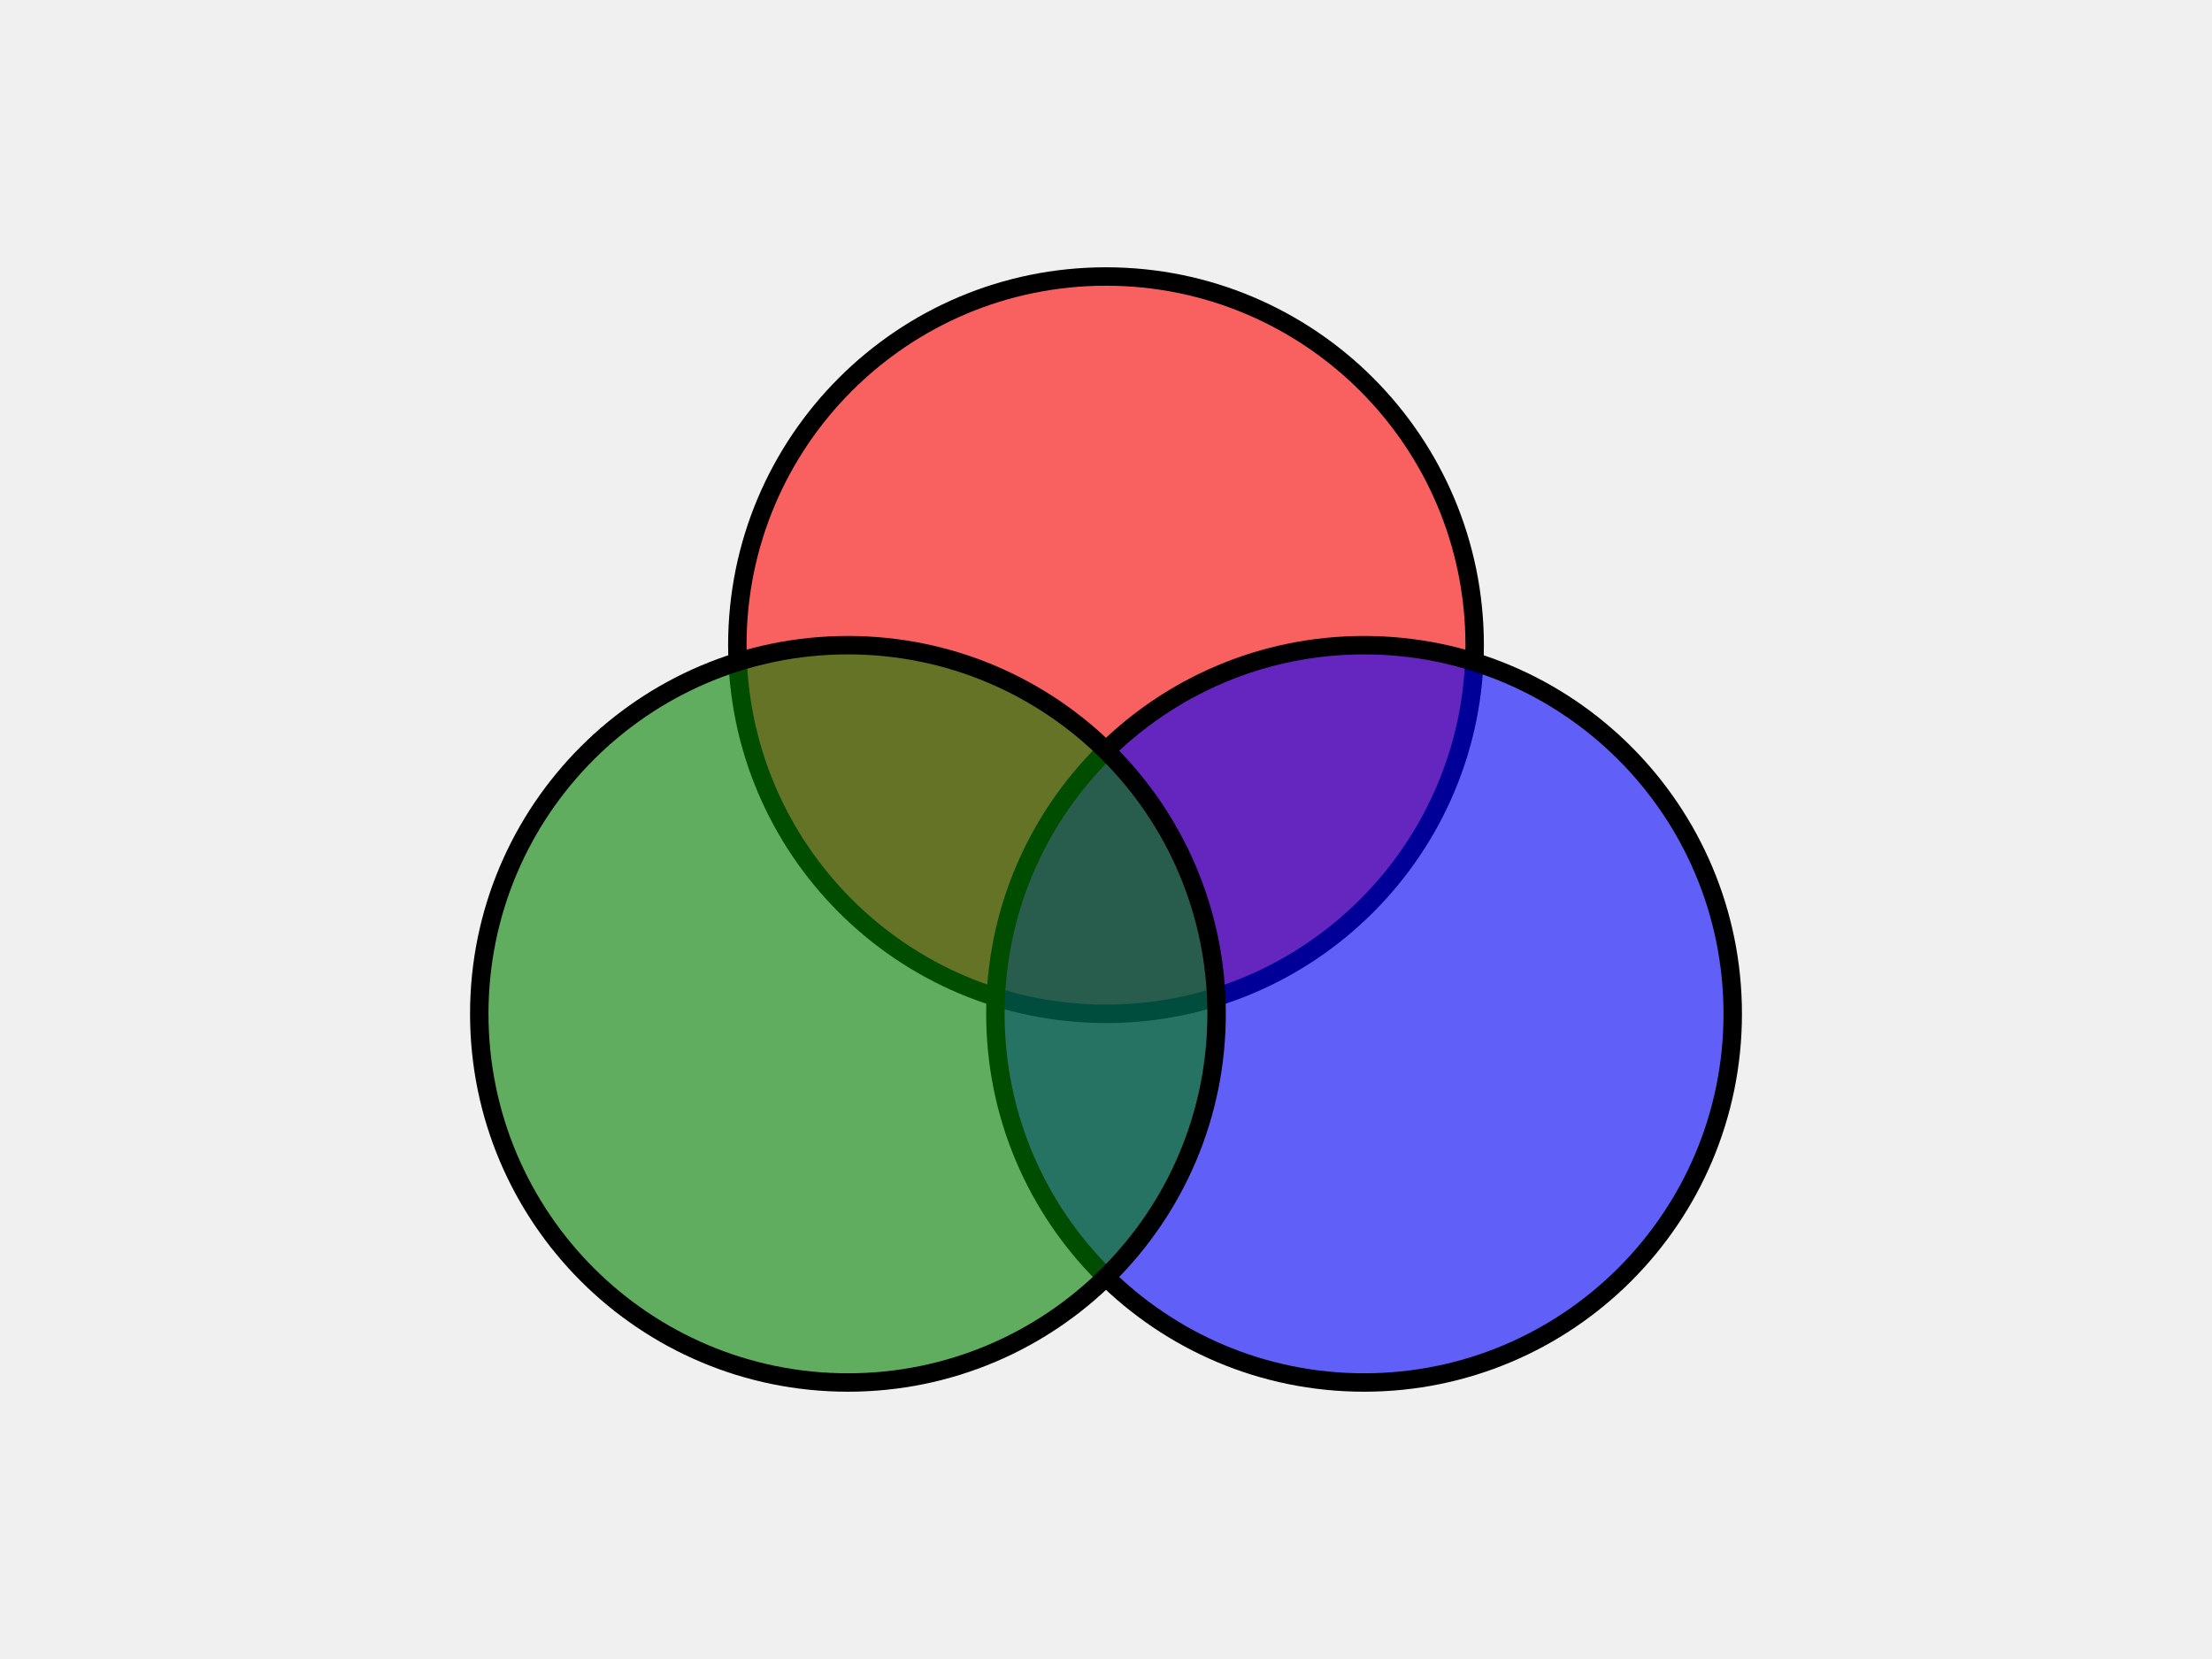
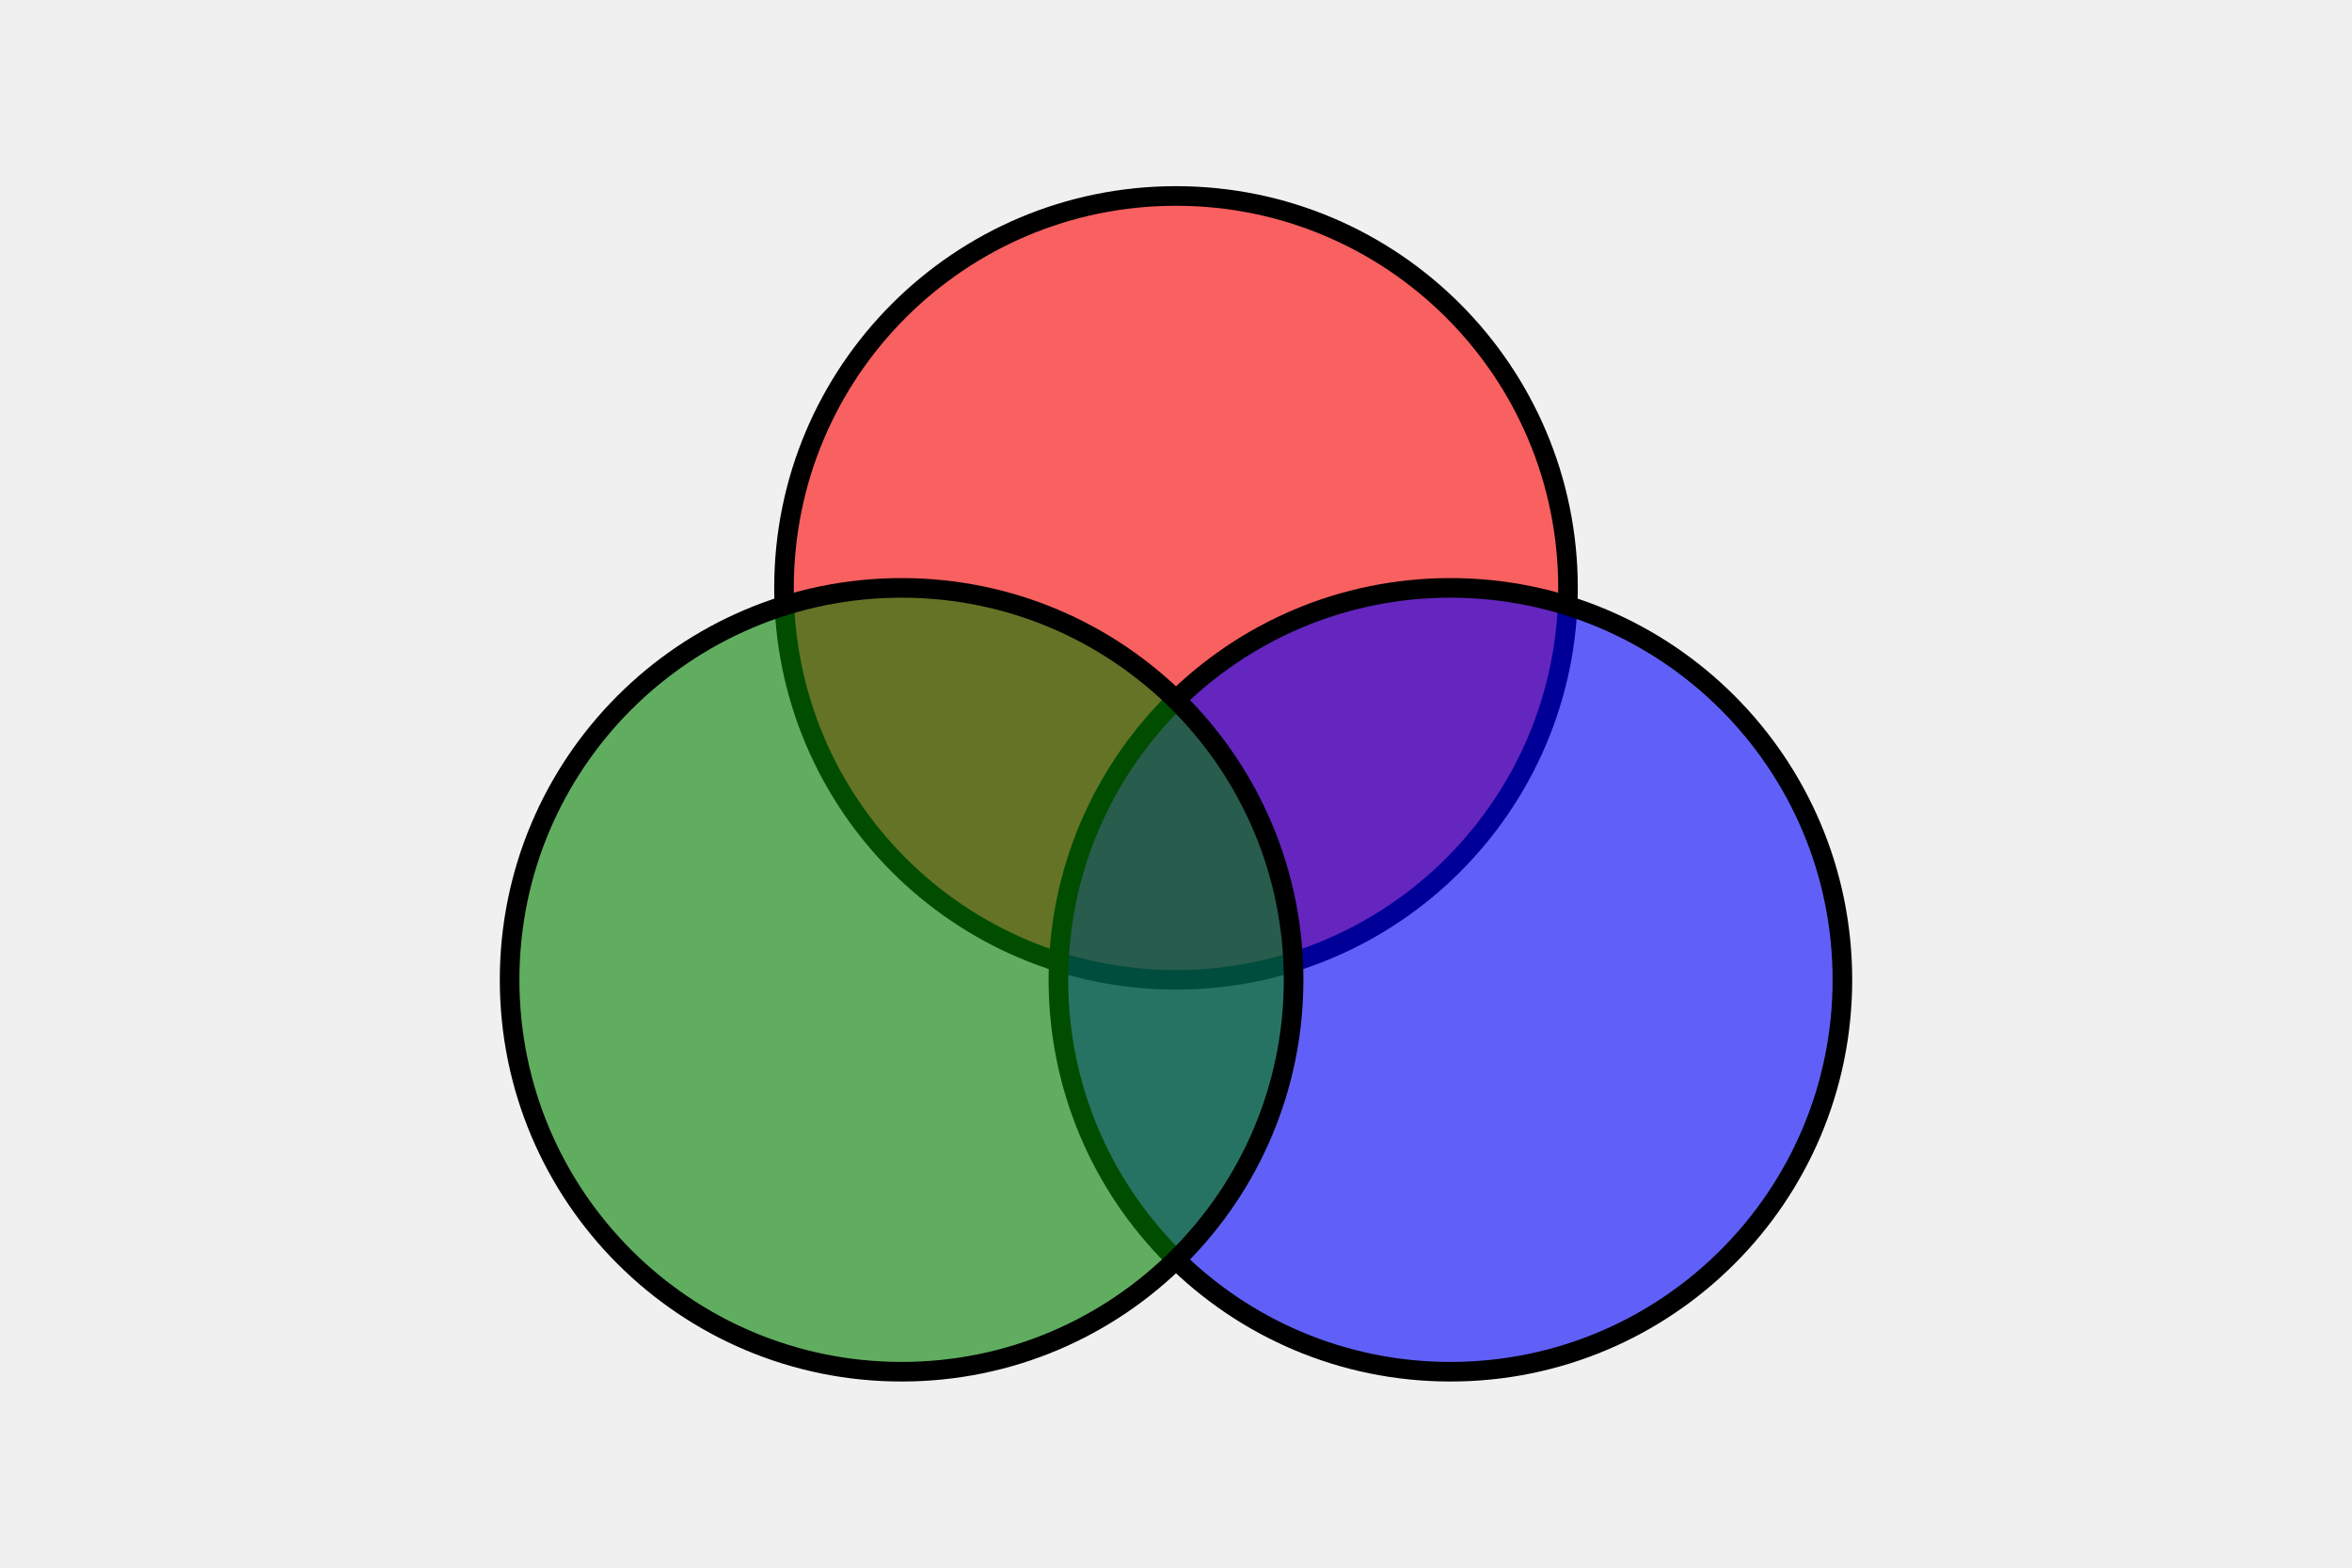
- <svg xmlns="http://www.w3.org/2000/svg" x="0" y="0" width="400" height="300" viewBox="0 0 600 400" xml:space="preserve">
+ <svg xmlns="http://www.w3.org/2000/svg" x="0" y="0" width="600" height="400" viewBox="0 0 600 400" xml:space="preserve">
  <g fill-opacity="0.6" stroke="black" stroke-width="5px" font-family="sans-serif">
    <circle id="red" cx="300" cy="100" r="100" fill="red" transform="translate(0,50)" />
    <circle id="blue" cx="300" cy="100" r="100" fill="blue" transform="translate(70,150)" />
    <circle id="green" cx="300" cy="100" r="100" fill="green" transform="translate(-70,150)" />
    <g id="back" display="none">
      <rect x="450" y="10" width="130" height="40" fill="white" stroke="none" />
      <text x="580" y="40" font-size="40" text-anchor="end" fill="black" stroke="none">RESET</text>
    </g>
    <text id="text_red" x="20" y="40" font-size="40" text-anchor="start" fill="red" stroke="none" display="none">RED</text>
    <text id="text_blue" x="20" y="40" font-size="40" text-anchor="start" fill="blue" stroke="none" display="none">BLUE</text>
    <text id="text_green" x="20" y="40" font-size="40" text-anchor="start" fill="green" stroke="none" display="none">GREEN</text>
  </g>
</svg>
